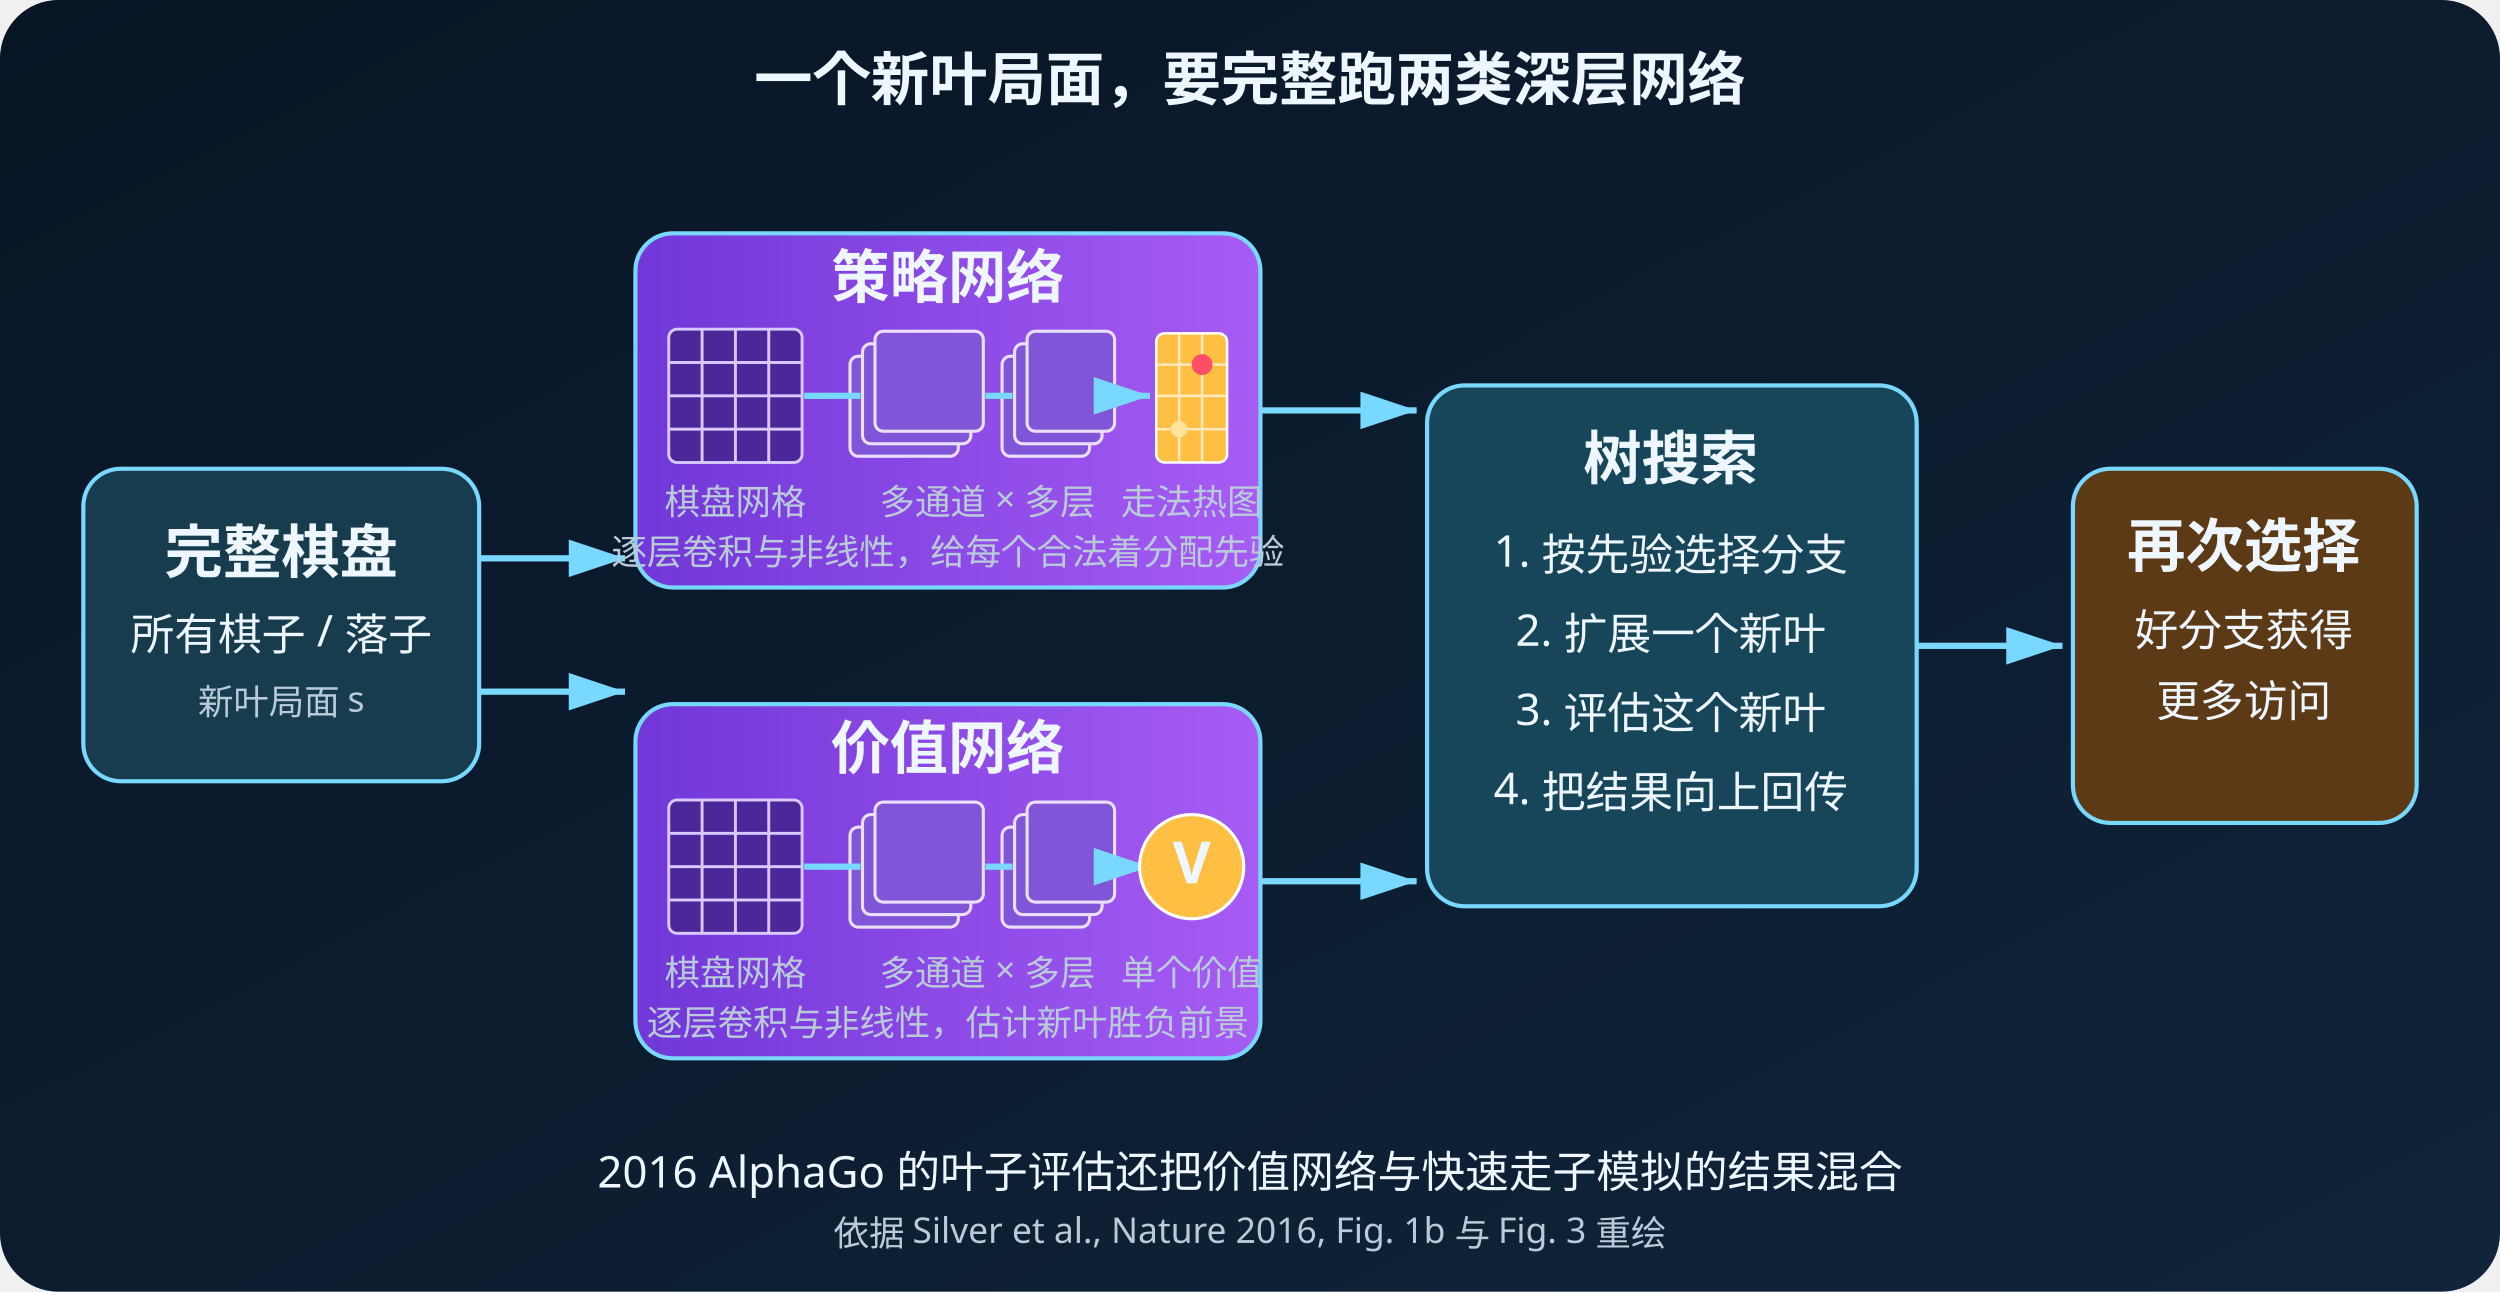
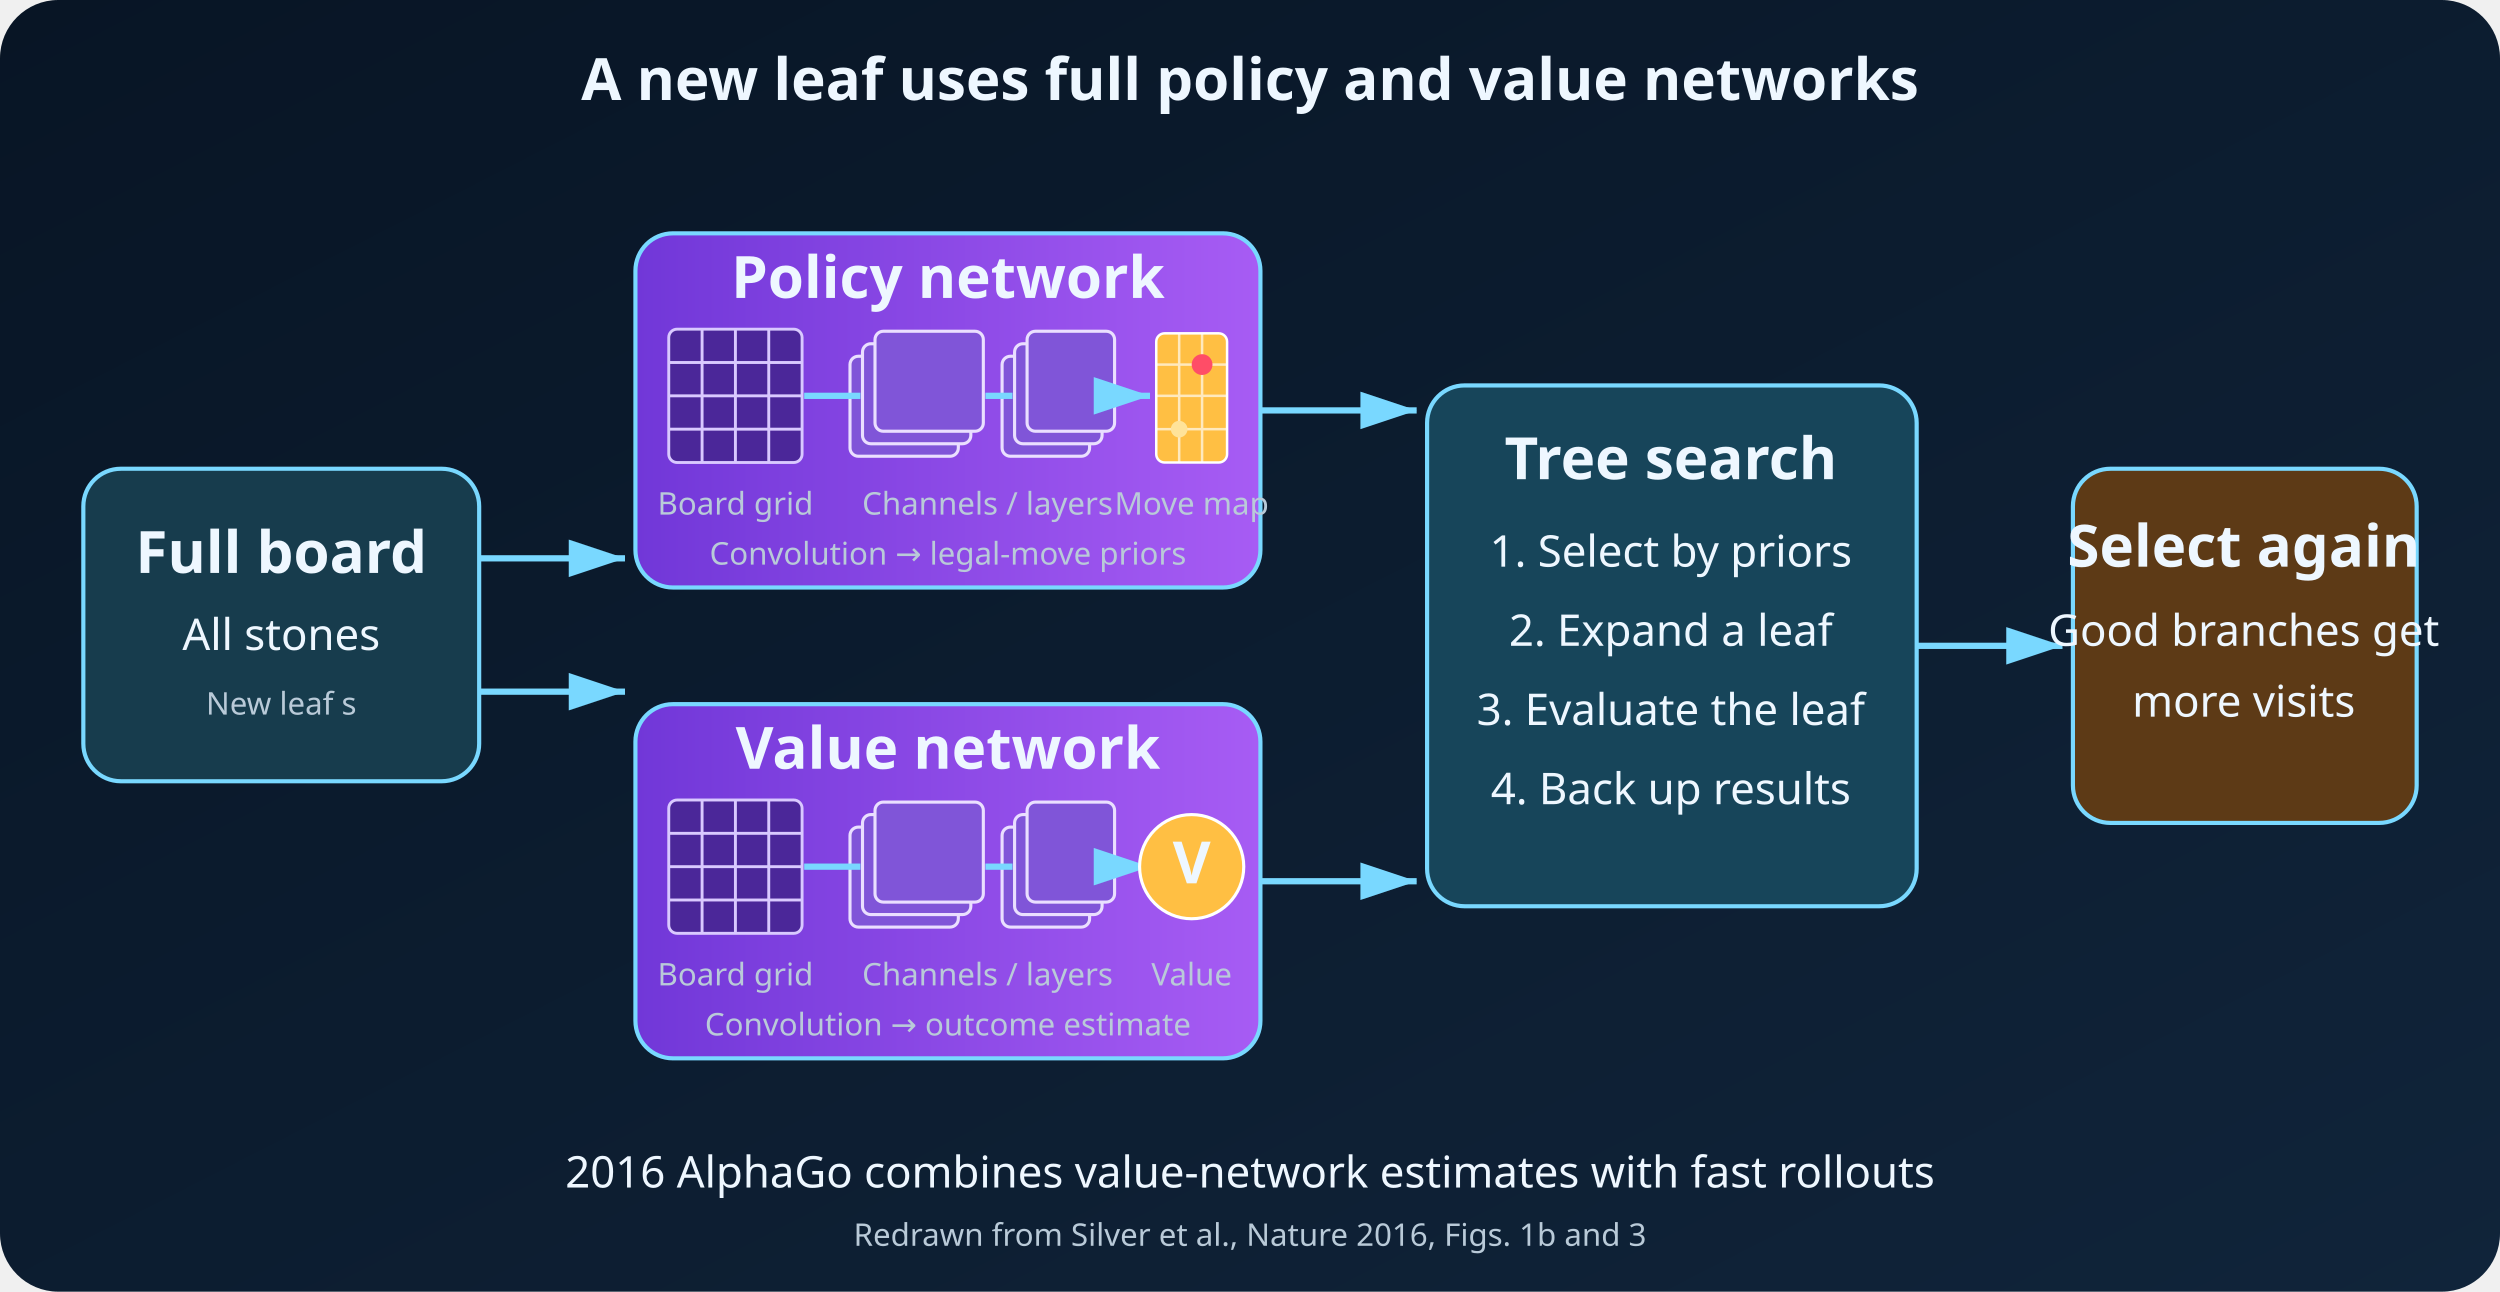
<svg xmlns="http://www.w3.org/2000/svg" width="1200" height="620" viewBox="0 0 1200 620" role="img" aria-labelledby="title desc">
  <defs>
    <linearGradient id="bg" x1="0" y1="0" x2="1" y2="1">
      <stop stop-color="#081525" />
      <stop offset="1" stop-color="#10243a" />
    </linearGradient>
    <linearGradient id="cnn" x1="0" y1="0" x2="1" y2="0">
      <stop stop-color="#7137d8" />
      <stop offset="1" stop-color="#a75cf4" />
    </linearGradient>
    <marker id="arrow" markerWidth="10" markerHeight="10" refX="9" refY="3" orient="auto">
      <path d="M0,0 L9,3 L0,6 Z" fill="#79d8ff" />
    </marker>
    <style>
-       .t{font-family:"Noto Sans SC","Microsoft YaHei",sans-serif;fill:#eef7ff}.h{font-size:28px;font-weight:700}.b{font-size:21px}.s{font-size:17px;fill:#b9cad8}.box{stroke:#79d8ff;stroke-width:2;rx:18}.a{stroke:#79d8ff;stroke-width:3;fill:none;marker-end:url(#arrow)}
+       .t{font-family:"Noto Sans SC","Microsoft YaHei",sans-serif;fill:#eef7ff}.h{font-size:28px;font-weight:700}.b{font-size:21px}.s{font-size:15px;fill:#b9cad8}.box{stroke:#79d8ff;stroke-width:2;rx:18}.a{stroke:#79d8ff;stroke-width:3;fill:none;marker-end:url(#arrow)}
    </style>
  </defs>
  <rect width="1200" height="620" rx="28" fill="url(#bg)" />
-   <text x="600" y="48" text-anchor="middle" class="t h">一个新叶局面，要完整跑两类深层网络</text>
+   <text x="600" y="48" text-anchor="middle" class="t h">A new leaf uses full policy and value networks</text>
  <rect x="40" y="225" width="190" height="150" class="box" fill="#173c4d" />
-   <text x="135" y="275" text-anchor="middle" class="t h">完整棋盘</text>
-   <text x="135" y="312" text-anchor="middle" class="t b">所有棋子 / 落子</text>
-   <text x="135" y="343" text-anchor="middle" class="t s">新叶局面 s</text>
+   <text x="135" y="275" text-anchor="middle" class="t h">Full board</text>
+   <text x="135" y="312" text-anchor="middle" class="t b">All stones</text>
+   <text x="135" y="343" text-anchor="middle" class="t s">New leaf s</text>
  <path d="M230 268 H300" class="a" />
  <path d="M230 332 H300" class="a" />
  <rect x="305" y="112" width="300" height="170" class="box" fill="url(#cnn)" />
-   <text x="455" y="143" text-anchor="middle" class="t h">策略网络</text>
+   <text x="455" y="143" text-anchor="middle" class="t h">Policy network</text>
  <g stroke="#d9c9ff" stroke-width="1.4" fill="#4b2799">
    <rect x="321" y="158" width="64" height="64" rx="4" />
    <path d="M337 158V222M353 158V222M369 158V222M321 174H385M321 190H385M321 206H385" />
  </g>
  <g fill="#8055d8" stroke="#eadfff" stroke-width="1.5">
    <rect x="408" y="171" width="52" height="48" rx="4" />
    <rect x="414" y="165" width="52" height="48" rx="4" />
    <rect x="420" y="159" width="52" height="48" rx="4" />
    <rect x="481" y="171" width="42" height="48" rx="4" />
    <rect x="487" y="165" width="42" height="48" rx="4" />
    <rect x="493" y="159" width="42" height="48" rx="4" />
  </g>
  <path d="M386 190H413M473 190H486M536 190H552" class="a" />
  <g stroke="#fff" stroke-width="1.2" fill="#ffbf43">
    <rect x="555" y="160" width="34" height="62" rx="4" />
    <path d="M566 160V222M577 160V222M555 175H589M555 190H589M555 206H589" opacity=".65" />
    <circle cx="577" cy="175" r="5" fill="#ff4d67" stroke="none" />
    <circle cx="566" cy="206" r="4" fill="#ffe39a" stroke="none" />
  </g>
-   <text x="353" y="247" text-anchor="middle" class="t s">棋盘网格</text>
-   <text x="474" y="247" text-anchor="middle" class="t s">多通道 × 多层</text>
-   <text x="572" y="247" text-anchor="middle" class="t s">走法热图</text>
-   <text x="455" y="271" text-anchor="middle" class="t s">逐层卷积与非线性，给每个合法着分配先验</text>
+   <text x="353" y="247" text-anchor="middle" class="t s">Board grid</text>
+   <text x="474" y="247" text-anchor="middle" class="t s">Channels / layers</text>
+   <text x="572" y="247" text-anchor="middle" class="t s">Move map</text>
+   <text x="455" y="271" text-anchor="middle" class="t s">Convolution → legal-move priors</text>
  <rect x="305" y="338" width="300" height="170" class="box" fill="url(#cnn)" />
-   <text x="455" y="369" text-anchor="middle" class="t h">价值网络</text>
+   <text x="455" y="369" text-anchor="middle" class="t h">Value network</text>
  <g stroke="#d9c9ff" stroke-width="1.4" fill="#4b2799">
    <rect x="321" y="384" width="64" height="64" rx="4" />
    <path d="M337 384V448M353 384V448M369 384V448M321 400H385M321 416H385M321 432H385" />
  </g>
  <g fill="#8055d8" stroke="#eadfff" stroke-width="1.5">
    <rect x="408" y="397" width="52" height="48" rx="4" />
    <rect x="414" y="391" width="52" height="48" rx="4" />
    <rect x="420" y="385" width="52" height="48" rx="4" />
    <rect x="481" y="397" width="42" height="48" rx="4" />
    <rect x="487" y="391" width="42" height="48" rx="4" />
    <rect x="493" y="385" width="42" height="48" rx="4" />
  </g>
  <path d="M386 416H413M473 416H486M536 416H552" class="a" />
  <circle cx="572" cy="416" r="25" fill="#ffbf43" stroke="#fff" stroke-width="1.5" />
  <text x="572" y="424" text-anchor="middle" class="t h" fill="#24162f">V</text>
-   <text x="353" y="473" text-anchor="middle" class="t s">棋盘网格</text>
-   <text x="474" y="473" text-anchor="middle" class="t s">多通道 × 多层</text>
-   <text x="572" y="473" text-anchor="middle" class="t s">单个价值</text>
-   <text x="455" y="497" text-anchor="middle" class="t s">逐层卷积与非线性，估计新叶胜负前景</text>
+   <text x="353" y="473" text-anchor="middle" class="t s">Board grid</text>
+   <text x="474" y="473" text-anchor="middle" class="t s">Channels / layers</text>
+   <text x="572" y="473" text-anchor="middle" class="t s">Value</text>
+   <text x="455" y="497" text-anchor="middle" class="t s">Convolution → outcome estimate</text>
  <path d="M605 197 H680" class="a" />
  <path d="M605 423 H680" class="a" />
  <rect x="685" y="185" width="235" height="250" class="box" fill="#17455a" />
-   <text x="802" y="230" text-anchor="middle" class="t h">树搜索</text>
-   <text x="802" y="272" text-anchor="middle" class="t b">1. 按先验选择分支</text>
-   <text x="802" y="310" text-anchor="middle" class="t b">2. 扩展一个新叶</text>
-   <text x="802" y="348" text-anchor="middle" class="t b">3. 评估这个新叶</text>
-   <text x="802" y="386" text-anchor="middle" class="t b">4. 把结果向上回传</text>
+   <text x="802" y="230" text-anchor="middle" class="t h">Tree search</text>
+   <text x="802" y="272" text-anchor="middle" class="t b">1. Select by priors</text>
+   <text x="802" y="310" text-anchor="middle" class="t b">2. Expand a leaf</text>
+   <text x="802" y="348" text-anchor="middle" class="t b">3. Evaluate the leaf</text>
+   <text x="802" y="386" text-anchor="middle" class="t b">4. Back up results</text>
  <path d="M920 310 H990" class="a" />
  <rect x="995" y="225" width="165" height="170" class="box" fill="#5d3a16" />
-   <text x="1077" y="272" text-anchor="middle" class="t h">再次选择</text>
-   <text x="1077" y="310" text-anchor="middle" class="t b">好分支获得</text>
-   <text x="1077" y="344" text-anchor="middle" class="t b">更多访问</text>
-   <text x="600" y="570" text-anchor="middle" class="t b">2016 AlphaGo 的叶子评估还把价值网络与快速走子模拟的结果混合</text>
-   <text x="600" y="598" text-anchor="middle" class="t s">依据 Silver et al., Nature 2016, Fig. 1b 与 Fig. 3 重绘</text>
+   <text x="1077" y="272" text-anchor="middle" class="t h">Select again</text>
+   <text x="1077" y="310" text-anchor="middle" class="t b">Good branches get</text>
+   <text x="1077" y="344" text-anchor="middle" class="t b">more visits</text>
+   <text x="600" y="570" text-anchor="middle" class="t b">2016 AlphaGo combines value-network estimates with fast rollouts</text>
+   <text x="600" y="598" text-anchor="middle" class="t s">Redrawn from Silver et al., Nature 2016, Figs. 1b and 3</text>
</svg>
